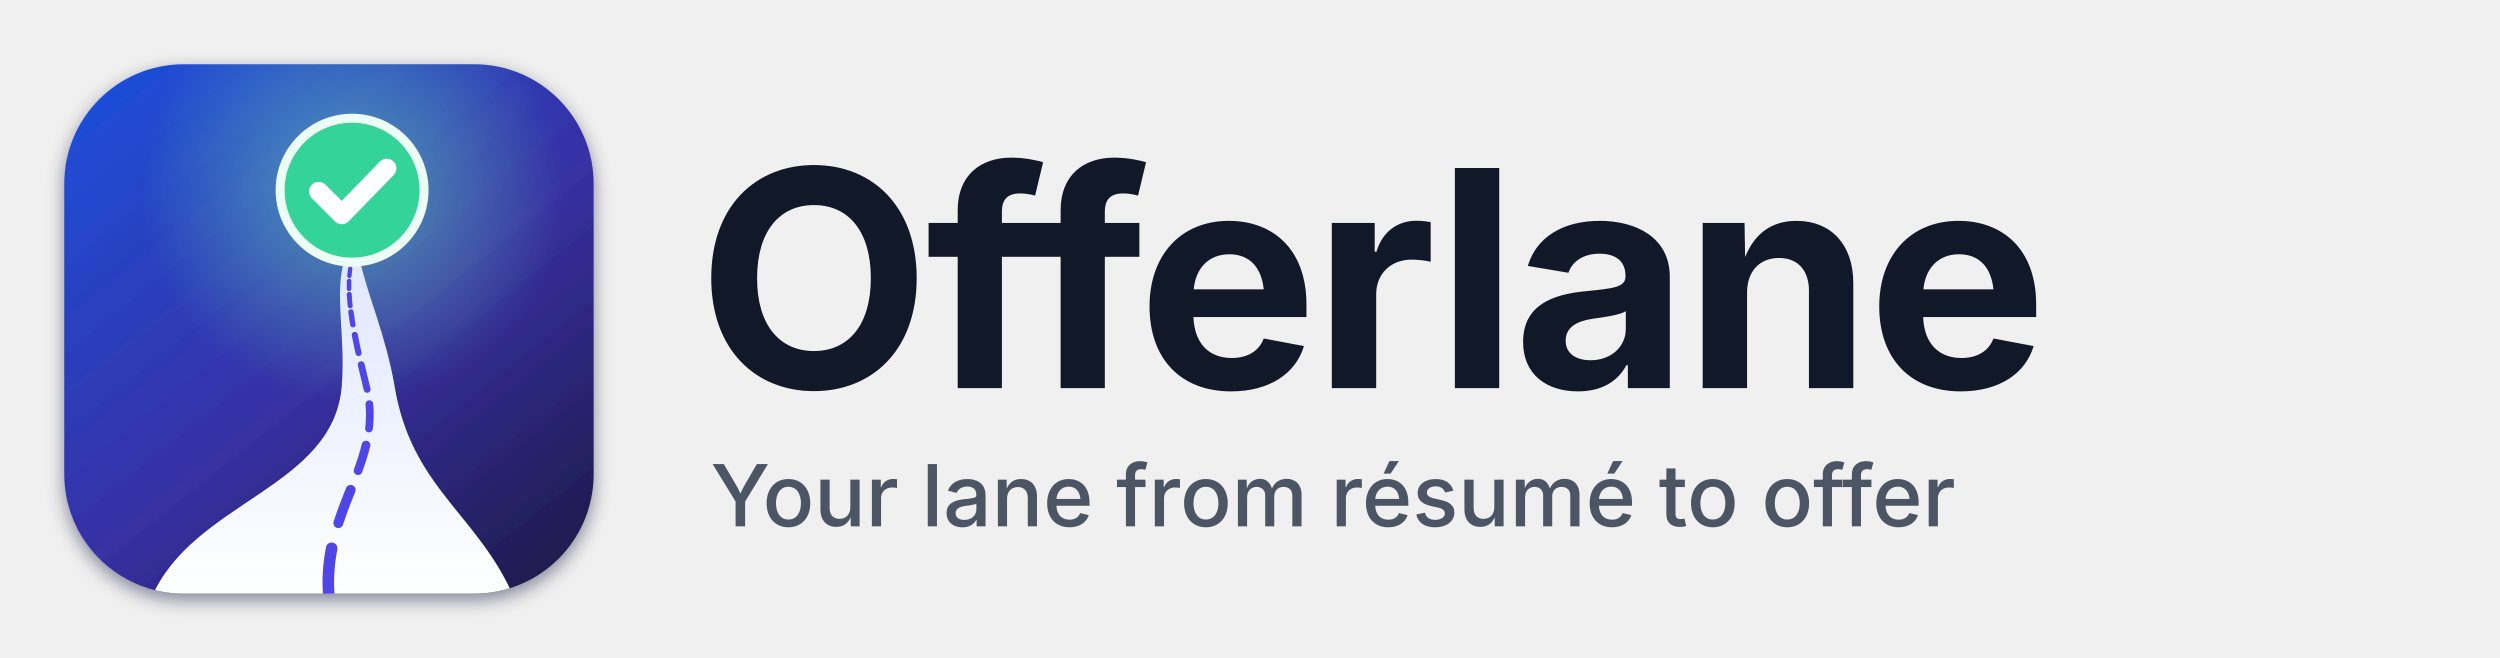
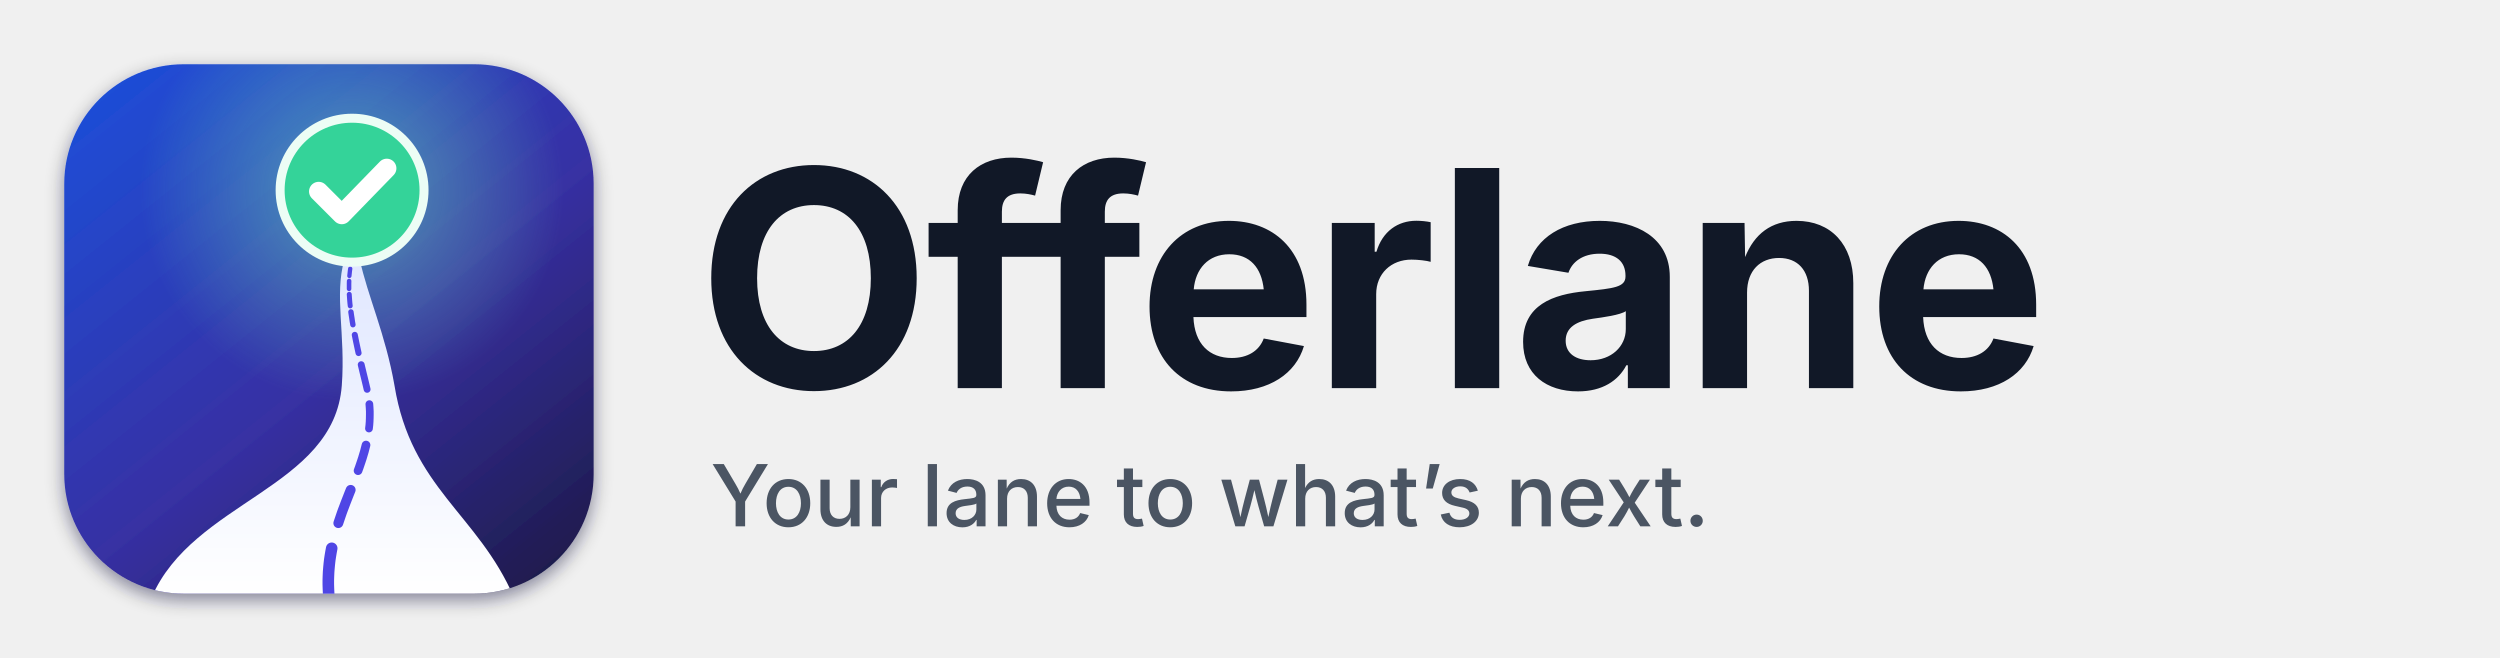
<svg xmlns="http://www.w3.org/2000/svg" width="760" height="200" viewBox="0 0 760 200">
  <svg x="0" y="0" width="200" height="200" viewBox="0 0 1024 1024">
    <defs>
      <linearGradient id="bg" x1="0.1" y1="0" x2="0.9" y2="1">
        <stop offset="0" stop-color="#1D4ED8" />
        <stop offset="0.55" stop-color="#3730A3" />
        <stop offset="1" stop-color="#1E1B4B" />
      </linearGradient>
      <radialGradient id="glow" cx="548" cy="296" r="330" gradientUnits="userSpaceOnUse">
        <stop offset="0" stop-color="#6EE7B7" stop-opacity="0.55" />
        <stop offset="1" stop-color="#6EE7B7" stop-opacity="0" />
      </radialGradient>
      <linearGradient id="road" x1="0" y1="1" x2="0" y2="0">
        <stop offset="0" stop-color="#FFFFFF" />
        <stop offset="1" stop-color="#E0E7FF" />
      </linearGradient>
      <clipPath id="body">
        <rect x="100" y="100" width="824" height="824" rx="186" />
      </clipPath>
      <filter id="shadow" x="-20%" y="-20%" width="140%" height="140%">
        <feDropShadow dx="0" dy="10" stdDeviation="14" flood-color="#0B1030" flood-opacity="0.45" />
      </filter>
    </defs>
    <g filter="url(#shadow)">
      <rect x="100" y="100" width="824" height="824" rx="186" fill="url(#bg)" />
    </g>
    <g clip-path="url(#body)">
      <circle cx="548" cy="296" r="340" fill="url(#glow)" />
      <path d="M 236 930 C 300 780 520 760 532 600 C 538 520 520 460 536 404              L 560 404 C 572 460 600 520 614 600 C 640 760 744 800 800 930 Z" fill="url(#road)" />
      <path d="M 512.0 930.0 L 511.5 923.1 L 511.2 916.2 L 511.0 909.5 L 511.0 902.9 L 511.2 896.4 L 511.5 890.0 L 512.0 883.7 L 512.6 877.4 L 513.3 871.3 L 514.2 865.3 L 515.2 859.3 L 516.3 853.4" fill="none" stroke="#4F46E5" stroke-width="18.0" stroke-linecap="round" />
      <path d="M 526.6 814.2 L 528.4 808.9 L 530.2 803.6 L 532.0 798.3 L 533.9 793.1 L 535.9 787.9 L 537.8 782.8 L 539.8 777.7 L 541.8 772.6 L 543.8 767.5 L 545.8 762.5" fill="none" stroke="#4F46E5" stroke-width="15.4" stroke-linecap="round" />
      <path d="M 557.3 732.6 L 559.1 727.7 L 560.8 722.7 L 562.5 717.7 L 564.1 712.8 L 565.6 707.8 L 567.1 702.8 L 568.4 697.7 L 569.7 692.7" fill="none" stroke="#4F46E5" stroke-width="13.5" stroke-linecap="round" />
      <path d="M 574.3 667.0 L 574.9 661.7 L 575.3 656.4 L 575.5 651.0 L 575.6 645.6 L 575.6 640.1 L 575.3 634.6 L 574.9 629.0" fill="none" stroke="#4F46E5" stroke-width="12.0" stroke-linecap="round" />
      <path d="M 571.4 606.0 L 570.0 600.0 L 568.4 593.3 L 566.8 586.7 L 565.2 580.2 L 563.7 573.9 L 562.2 567.6" fill="none" stroke="#4F46E5" stroke-width="10.7" stroke-linecap="round" />
      <path d="M 558.1 549.5 L 556.8 543.6 L 555.6 537.9 L 554.4 532.2 L 553.3 526.7 L 552.2 521.2" fill="none" stroke="#4F46E5" stroke-width="9.4" stroke-linecap="round" />
      <path d="M 549.3 505.4 L 548.4 500.3 L 547.7 495.3 L 546.9 490.3 L 546.2 485.5" fill="none" stroke="#4F46E5" stroke-width="8.4" stroke-linecap="round" />
      <path d="M 545.1 476.1 L 544.6 471.5 L 544.2 466.9 L 543.9 462.5 L 543.6 458.1" fill="none" stroke="#4F46E5" stroke-width="7.7" stroke-linecap="round" />
      <path d="M 543.3 449.6 L 543.3 445.5 L 543.3 441.4 L 543.4 437.4" fill="none" stroke="#4F46E5" stroke-width="7.1" stroke-linecap="round" />
      <path d="M 543.8 429.5 L 544.2 425.7 L 544.6 421.9 L 545.1 418.2" fill="none" stroke="#4F46E5" stroke-width="6.7" stroke-linecap="round" />
      <path d="M 546.4 411.0 L 547.1 407.5 L 548.0 404.0" fill="none" stroke="#4F46E5" stroke-width="6.2" stroke-linecap="round" />
    </g>
    <circle cx="548" cy="296" r="112" fill="#34D399" stroke="#ECFDF5" stroke-width="14" />
    <path d="M 496 298 L 532 334 L 602 262" fill="none" stroke="#FFFFFF" stroke-width="30" stroke-linecap="round" stroke-linejoin="round" />
  </svg>
  <text x="212" y="118" font-family="-apple-system, BlinkMacSystemFont, 'SF Pro Display', 'Segoe UI', Inter, Helvetica, Arial, sans-serif" font-size="92" font-weight="700" letter-spacing="-1.5" fill="#111827">Offerlane</text>
-   <text x="216" y="160" font-family="-apple-system, BlinkMacSystemFont, 'SF Pro Text', 'Segoe UI', Inter, Helvetica, Arial, sans-serif" font-size="26" font-weight="500" fill="#4B5563">Your lane from résumé to offer</text>
+   <text x="216" y="160" font-family="-apple-system, BlinkMacSystemFont, 'SF Pro Text', 'Segoe UI', Inter, Helvetica, Arial, sans-serif" font-size="26" font-weight="500" fill="#4B5563">Your lane to what’s next.</text>
</svg>
